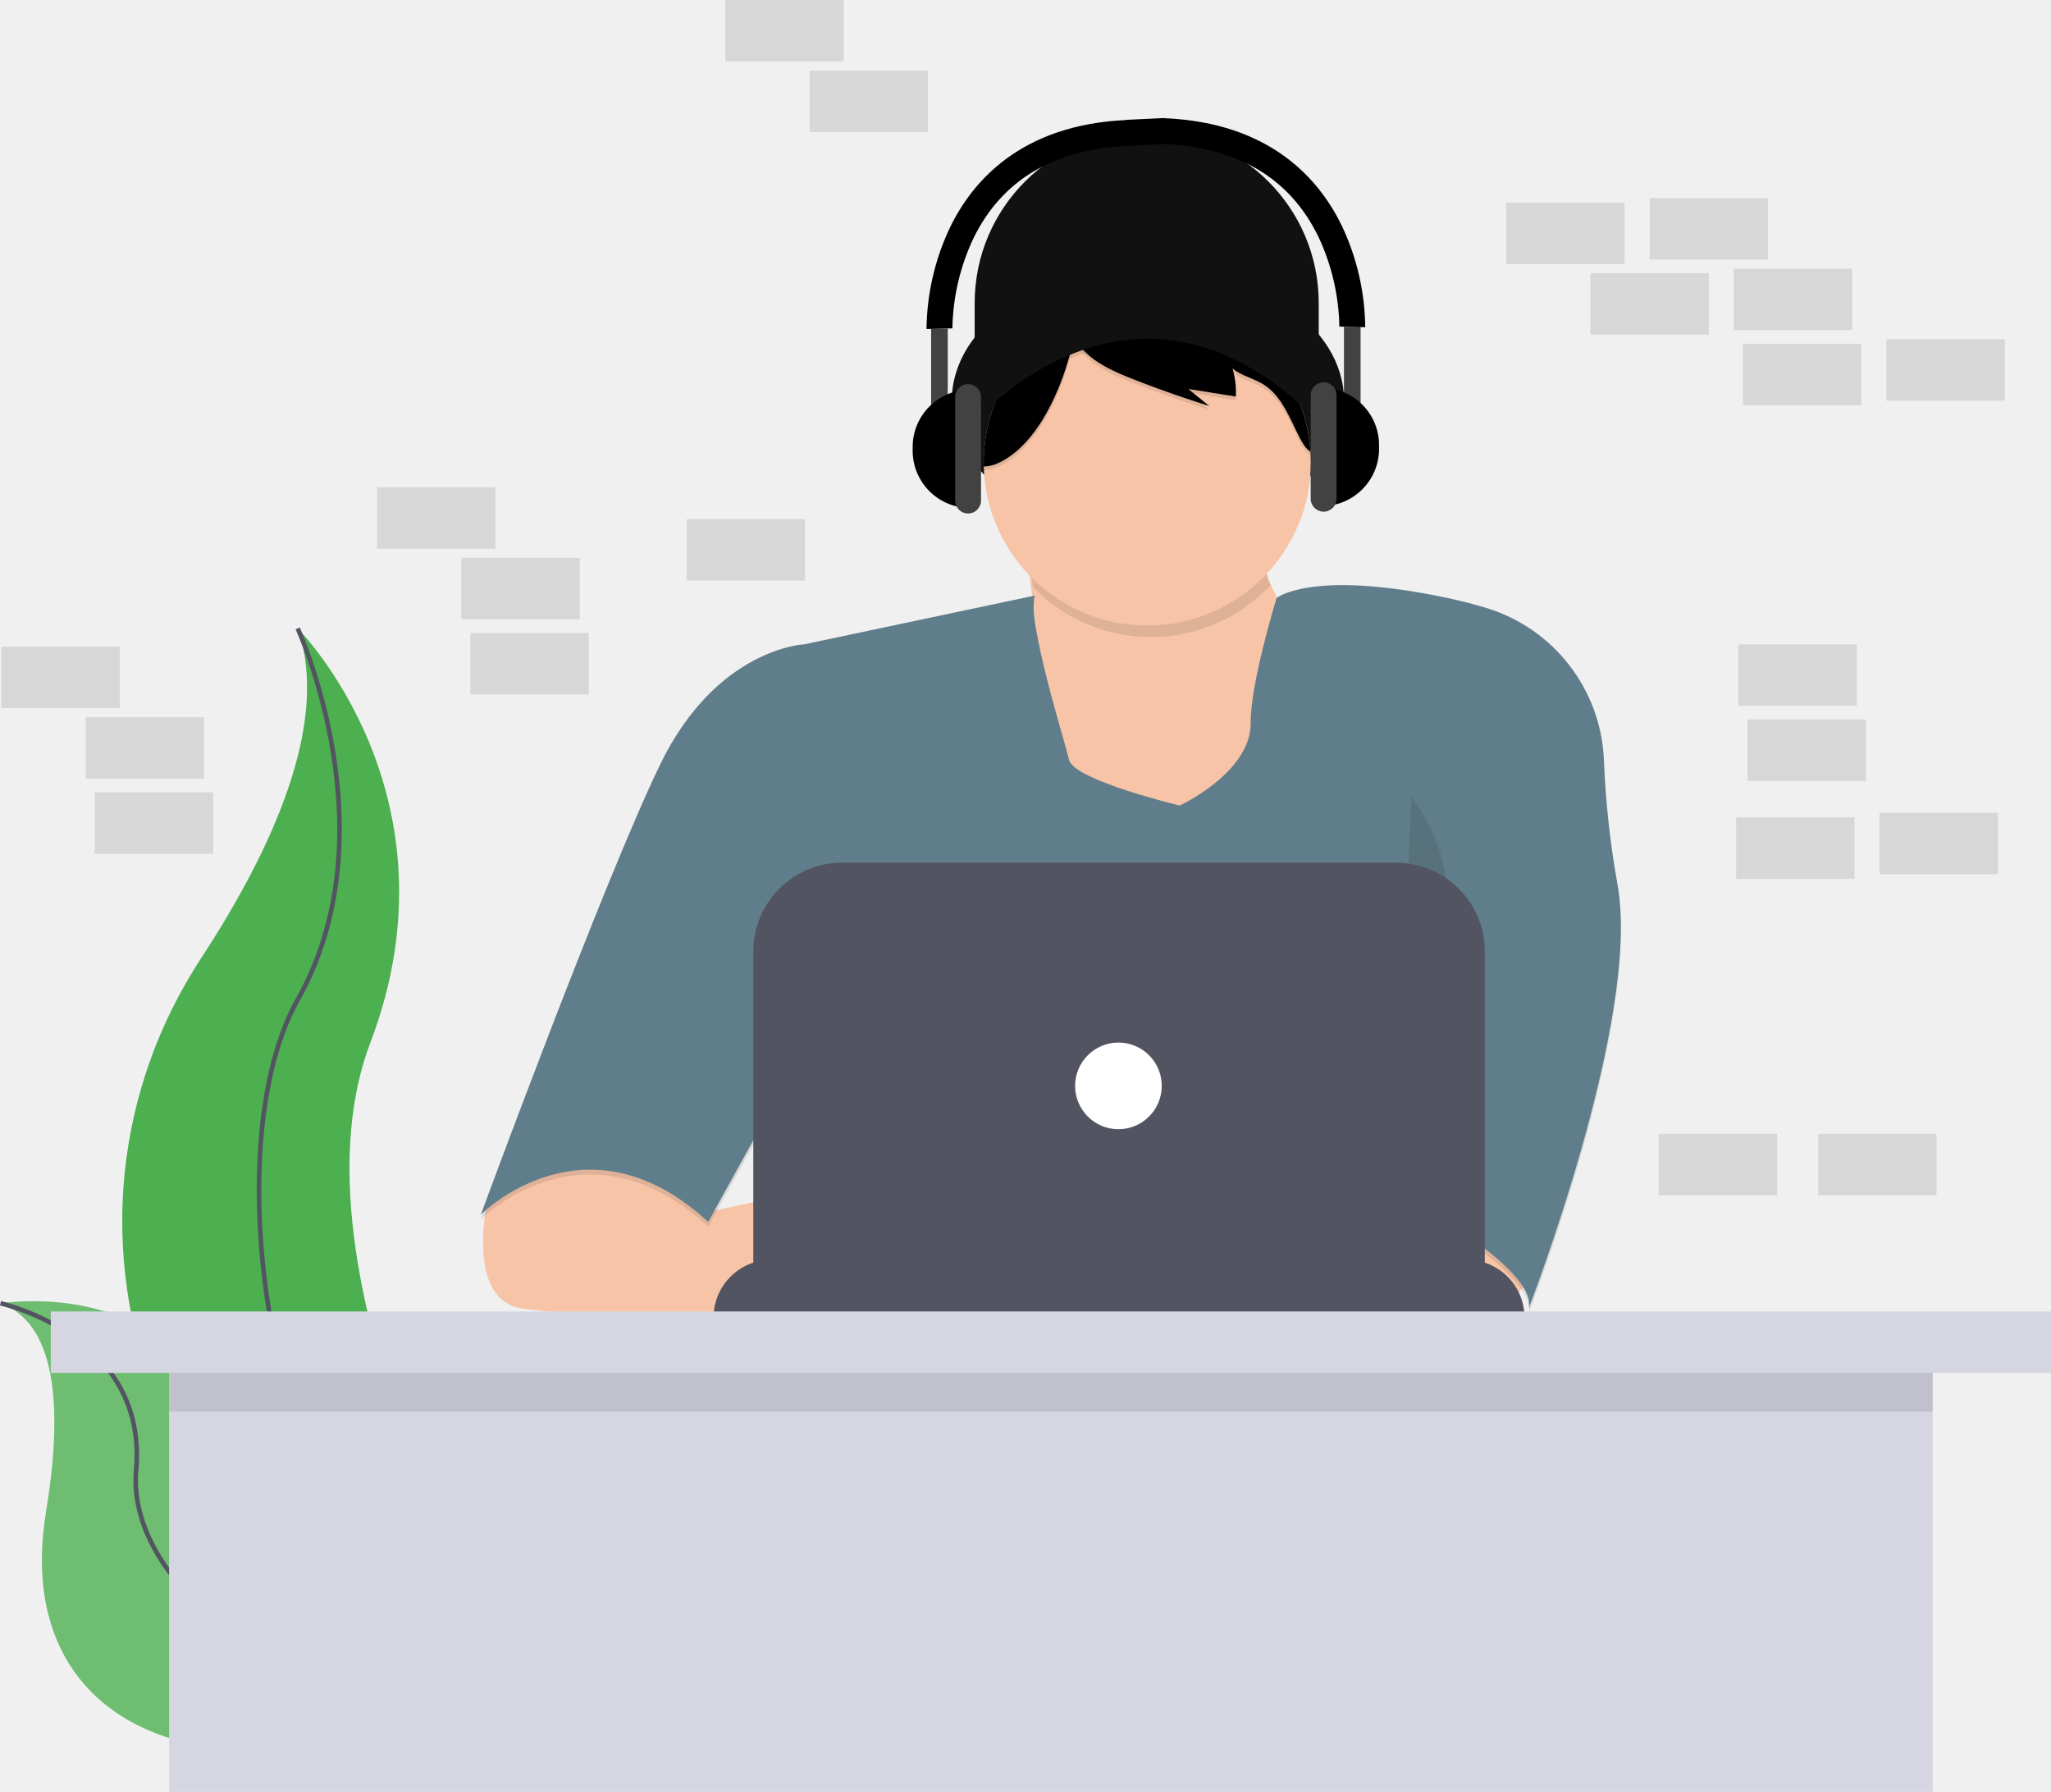
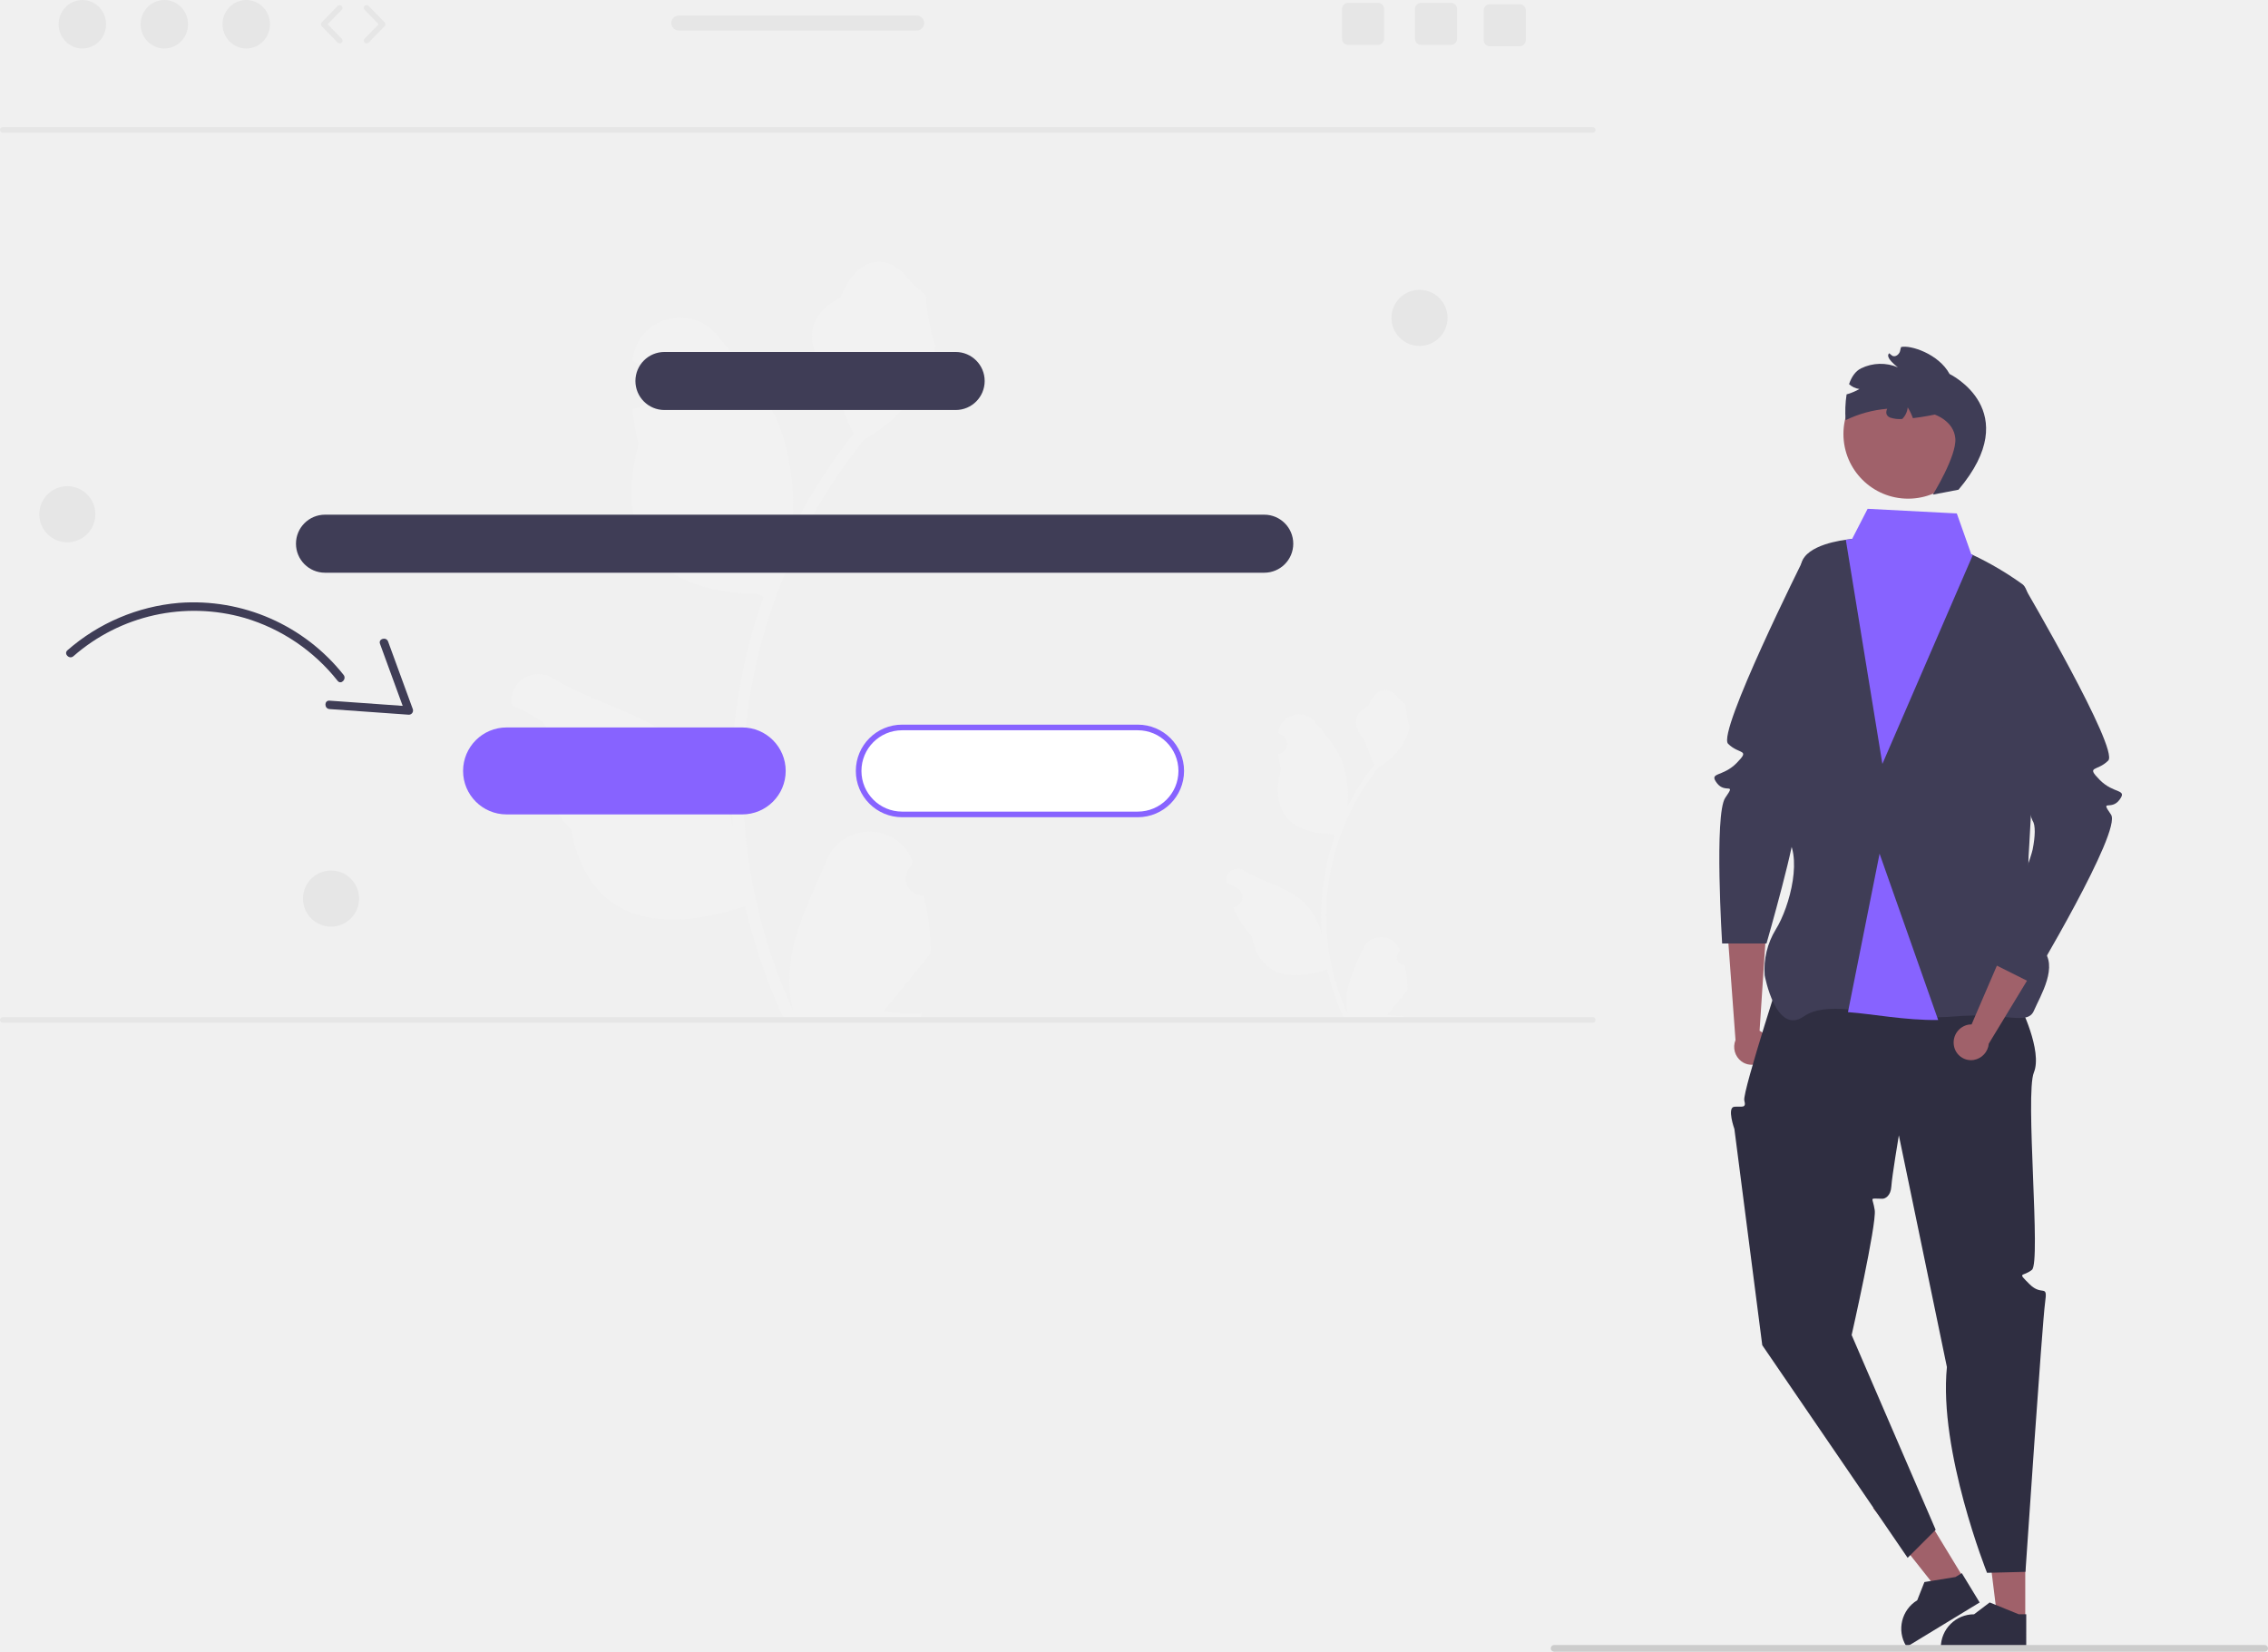
- <svg xmlns="http://www.w3.org/2000/svg" id="6088ba52-b752-42bb-ac91-0a74df332082" data-name="Layer 1" viewBox="0 0 900.94 787">
-   <defs>
-     <linearGradient id="33dd52eb-d837-4874-aadb-63a17bd6edfc" x1="611.05" y1="646" x2="611.05" y2="103.5" gradientUnits="userSpaceOnUse">
-       <stop offset="0" stop-color="gray" stop-opacity="0.25" />
-       <stop offset="0.54" stop-color="gray" stop-opacity="0.12" />
-       <stop offset="1" stop-color="gray" stop-opacity="0.1" />
-     </linearGradient>
-   </defs>
-   <rect x="763.63" y="283" width="52" height="27" fill="#757575" opacity="0.2" />
-   <rect x="767.63" y="316" width="52" height="27" fill="#757575" opacity="0.2" />
-   <rect x="724.63" y="87" width="52" height="27" fill="#757575" opacity="0.2" />
-   <rect x="761.63" y="118" width="52" height="27" fill="#757575" opacity="0.2" />
-   <rect x="661.63" y="89" width="52" height="27" fill="#757575" opacity="0.2" />
-   <rect x="828.63" y="149" width="52" height="27" fill="#757575" opacity="0.2" />
-   <rect x="765.63" y="151" width="52" height="27" fill="#757575" opacity="0.2" />
-   <rect x="698.63" y="120" width="52" height="27" fill="#757575" opacity="0.2" />
-   <rect x="825.63" y="357" width="52" height="27" fill="#757575" opacity="0.2" />
-   <rect x="762.63" y="359" width="52" height="27" fill="#757575" opacity="0.2" />
-   <path d="M280.17,332.5s73.29,73.29,31.92,182S383,804.14,383,804.14s-1.2-.18-3.43-.57C229.05,777,154.26,604.85,238,477,269.08,429.41,294.62,373.64,280.17,332.5Z" transform="translate(-149.42 -56.5)" fill="#4caf50" />
-   <path d="M280.17,332.5s41.37,89.84,0,163.12-7.09,279,102.84,308.52" transform="translate(-149.42 -56.5)" fill="none" stroke="#535461" stroke-miterlimit="10" stroke-width="2" />
-   <path d="M149.63,628.92s83.63-13.32,91.25,61.63S401.7,775.89,401.7,775.89s-1,.68-2.87,1.91c-126.49,83-247.4,52.89-229.17-57.36C176.43,679.45,175.87,638.28,149.63,628.92Z" transform="translate(-149.42 -56.5)" fill="#4caf50" />
-   <path d="M149.63,628.92s83.63-13.32,91.25,61.63S401.7,775.89,401.7,775.89s-1,.68-2.87,1.91c-126.49,83-247.4,52.89-229.17-57.36C176.43,679.45,175.87,638.28,149.63,628.92Z" transform="translate(-149.42 -56.5)" fill="#f5f5f5" opacity="0.2" />
-   <path d="M149.63,628.92s64.91,14.25,59.58,73.27S305.61,832,401.7,775.89" transform="translate(-149.42 -56.5)" fill="none" stroke="#535461" stroke-miterlimit="10" stroke-width="2" />
-   <rect x="0.63" y="284" width="52" height="27" fill="#757575" opacity="0.2" />
-   <rect x="37.63" y="315" width="52" height="27" fill="#757575" opacity="0.2" />
-   <rect x="318.63" width="52" height="27" fill="#757575" opacity="0.2" />
-   <rect x="728.63" y="498" width="52" height="27" fill="#757575" opacity="0.2" />
-   <rect x="41.63" y="348" width="52" height="27" fill="#757575" opacity="0.2" />
-   <rect x="355.63" y="31" width="52" height="27" fill="#757575" opacity="0.2" />
-   <rect x="165.63" y="214" width="52" height="27" fill="#757575" opacity="0.2" />
-   <rect x="202.63" y="245" width="52" height="27" fill="#757575" opacity="0.2" />
-   <rect x="301.63" y="228" width="52" height="27" fill="#757575" opacity="0.2" />
-   <rect x="206.63" y="278" width="52" height="27" fill="#757575" opacity="0.2" />
-   <rect x="798.63" y="498" width="52" height="27" fill="#757575" opacity="0.2" />
-   <path d="M503.71,57.57h0a75.57,75.57,0,0,1,75.57,75.57v32.24a0,0,0,0,1,0,0H428.14a0,0,0,0,1,0,0V133.14A75.57,75.57,0,0,1,503.71,57.57Z" fill="#111111" />
-   <ellipse cx="504.24" cy="175.95" rx="86.14" ry="59.19" fill="#111111" />
-   <path d="M598.44,289.79s18,94.07,0,119.44,55,35.41,55,35.41L729,417.16l10.57-67.65s-46-25.9-36.47-78.22Z" transform="translate(-149.42 -56.5)" fill="#f7c4a7" />
-   <path d="M821.46,606.89s4.76,20.61-21.14,24.31a146.45,146.45,0,0,1-46.08-.55l-5.71-51.77h60.25Z" transform="translate(-149.42 -56.5)" fill="#f7c4a7" />
-   <path d="M364.12,580.51S352.68,627,378.58,631.2s121,4.23,121,4.23v-55l-43.06,9.2L416.1,550.87Z" transform="translate(-149.42 -56.5)" fill="#f7c4a7" />
-   <path d="M604,320.18l-101.21,21.4s-38.58,1.59-63.42,52.85-78.75,197.66-78.75,197.66,46-46.51,99.89,3.17l35.94-65-7.93,103.06H767V584.69s58.13,31.18,53.91,48.62c0,0,49.75-128.18,39-186.43a396.18,396.18,0,0,1-5.94-54.5h0a73,73,0,0,0-51.38-66.67c-5.24-1.61-11-3.12-17.4-4.47-59.72-12.68-75,0-75,0s-11.57,37.64-11.36,54.7c.26,21.93-31.18,36.47-31.18,36.47s-46.51-11.1-48.62-20.08S600.28,330.75,604,320.18Z" transform="translate(-149.42 -56.5)" opacity="0.1" />
-   <path d="M604,318.07l-101.21,21.4s-38.58,1.59-63.42,52.85S360.61,590,360.61,590s46-46.51,99.89,3.17l35.94-65L488.51,631.2H767V582.58s58.13,31.18,53.91,48.62c0,0,49.75-128.18,39-186.43a396.18,396.18,0,0,1-5.94-54.5h0a73,73,0,0,0-51.38-66.67c-5.24-1.61-11-3.12-17.4-4.47-59.72-12.68-75,0-75,0s-11.57,37.64-11.36,54.7c.26,21.93-31.18,36.47-31.18,36.47s-46.51-11.1-48.62-20.08S600.28,328.64,604,318.07Z" transform="translate(-149.42 -56.5)" fill="#607d8b" />
-   <path d="M707.42,313.58a71.53,71.53,0,0,1-2.76-37.52L600,294.55s1.51,7.91,3.22,19.76a71.86,71.86,0,0,0,104.18-.73Z" transform="translate(-149.42 -56.5)" opacity="0.1" />
-   <path d="M725.27,259.67a71.88,71.88,0,0,1-143.73,1.74c0-.58,0-1.16,0-1.74a71.89,71.89,0,0,1,40.29-64.59q3.23-1.58,6.64-2.84a72.39,72.39,0,0,1,37-3.44h0a71.82,71.82,0,0,1,59.61,66.1Q725.27,257.27,725.27,259.67Z" transform="translate(-149.42 -56.5)" fill="#f7c4a7" />
-   <g opacity="0.1">
-     <path d="M628.36,193.93l.1-.06q-3.41,1.26-6.64,2.84a71.89,71.89,0,0,0-40.29,64.59c0,.58,0,1.16,0,1.74a16,16,0,0,0,6.45-1.55c17.52-8.18,28-33.2,32.16-50.65C621.64,204.59,623.05,197.55,628.36,193.93Z" transform="translate(-149.42 -56.5)" />
-     <path d="M683.37,195.94a71.28,71.28,0,0,0-17.87-5.51,23.06,23.06,0,0,1,12.83,8.06,32.86,32.86,0,0,1,3.93,7,72.07,72.07,0,0,0-60.45,1.25c4.51,9.89,18.5,15.28,27.84,18.89q15.34,5.92,31,10.83l-9.24-7.5,20.87,3.32a36.15,36.15,0,0,0-1.46-12.3c4,3.22,9.3,4.3,13.64,7,8.13,5.13,11.52,15,15.95,23.55,1.17,2.26,2.55,4.57,4.66,6A71.91,71.91,0,0,0,683.37,195.94Z" transform="translate(-149.42 -56.5)" />
-   </g>
-   <path d="M628.36,192.3l.1-.06q-3.41,1.26-6.64,2.84a71.89,71.89,0,0,0-40.29,64.59c0,.58,0,1.16,0,1.74a16,16,0,0,0,6.45-1.55c17.52-8.18,28-33.2,32.16-50.65C621.64,203,623.05,195.93,628.36,192.3Z" transform="translate(-149.42 -56.5)" fill="#000" />
-   <path d="M683.37,194.32a71.28,71.28,0,0,0-17.87-5.51,23.06,23.06,0,0,1,12.83,8.06,32.86,32.86,0,0,1,3.93,7,72.07,72.07,0,0,0-60.45,1.25c4.51,9.89,18.5,15.28,27.84,18.89q15.34,5.92,31,10.83l-9.24-7.5,20.87,3.32a36.15,36.15,0,0,0-1.46-12.3c4,3.22,9.3,4.3,13.64,7,8.13,5.13,11.52,15,15.95,23.55,1.17,2.26,2.55,4.57,4.66,6A71.91,71.91,0,0,0,683.37,194.32Z" transform="translate(-149.42 -56.5)" fill="#000" />
-   <path d="M573.33,247.82s74-92,159.61,0l-7.4-20.61s-40.17-58.66-68.7-46-56.55,21.67-56.55,21.67Z" transform="translate(-149.42 -56.5)" opacity="0.1" />
-   <path d="M573.33,246.19s74-92,159.61,0l-7.4-20.61s-40.17-58.66-68.7-46-56.55,21.67-56.55,21.67Z" transform="translate(-149.42 -56.5)" fill="#111111" />
-   <path d="M512.55,444.38s-15.85,42.28,6.34,80.33-19.55,53.91-19.55,53.91" transform="translate(-149.42 -56.5)" opacity="0.1" />
-   <path d="M769.4,406.33s27.48,34.88,9.51,66.06S762,578.62,762,578.62" transform="translate(-149.42 -56.5)" opacity="0.1" />
-   <path d="M338.82,553.3H644.29a25.37,25.37,0,0,1,25.37,25.37v0a0,0,0,0,1,0,0H313.46a0,0,0,0,1,0,0v0A25.37,25.37,0,0,1,338.82,553.3Z" fill="#535461" />
-   <path d="M369.9,378.89H613.22a39,39,0,0,1,39,39V559.11a0,0,0,0,1,0,0H330.9a0,0,0,0,1,0,0V417.89A39,39,0,0,1,369.9,378.89Z" fill="#535461" />
-   <circle cx="491.29" cy="476.93" r="19.03" fill="#fff" />
-   <path d="M577.56,204.7s72.72-72.68,151.15-1.33" transform="translate(-149.42 -56.5)" fill="none" stroke="#000" stroke-miterlimit="10" opacity="0.1" />
-   <rect x="590.36" y="143.57" width="7.3" height="41.39" fill="#424242" />
-   <path d="M580.62,170.35h0a25.16,25.16,0,0,1,25.16,25.16v1.62a25.16,25.16,0,0,1-25.16,25.16h0a0,0,0,0,1,0,0V170.35a0,0,0,0,1,0,0Z" fill="#000" />
-   <rect x="575.75" y="167.92" width="11.36" height="56.81" rx="5.68" ry="5.68" fill="#424242" />
-   <rect x="558.44" y="200.88" width="7.3" height="41.39" transform="translate(974.76 386.65) rotate(-180)" fill="#424242" />
-   <path d="M550.32,227.66h0a25.16,25.16,0,0,1,25.16,25.16v1.62a25.16,25.16,0,0,1-25.16,25.16h0a0,0,0,0,1,0,0V227.66A0,0,0,0,1,550.32,227.66Z" transform="translate(976.38 450.76) rotate(180)" fill="#000" />
-   <rect x="568.99" y="225.23" width="11.36" height="56.81" rx="5.68" ry="5.68" transform="translate(999.92 450.76) rotate(-180)" fill="#424242" />
-   <path d="M738.92,155.83c-9.89-20.56-31.43-45.42-77.86-47.41v-.06l-.56,0h0l-16.45.78v.08c-46.12,2.12-67.56,26.89-77.42,47.38A106.59,106.59,0,0,0,556.41,201l5.68-.14,5.68-.13A96.65,96.65,0,0,1,577,161.21c12.52-25.72,35.56-39.39,68.47-40.66h0l14.55-.81h0C692.95,121,716,134.69,728.51,160.4a96.65,96.65,0,0,1,9.25,39.54l5.68.13,5.68.14A106.59,106.59,0,0,0,738.92,155.83Z" transform="translate(-149.42 -56.5)" fill="#000" />
-   <rect x="74.28" y="579" width="774.71" height="208" fill="#d6d6e3" />
-   <rect x="74.28" y="593" width="774.71" height="27" opacity="0.1" />
-   <rect x="22.31" y="576" width="878.63" height="27" fill="#d6d6e3" />
+ <svg xmlns="http://www.w3.org/2000/svg" data-name="Layer 1" width="808.457" height="588.766" viewBox="0 0 808.457 588.766">
+   <path d="M525.068,474.862a6.146,6.146,0,0,1-4.454-10.653c.155-.616.266-1.058.421-1.674q-.083-.201-.167-.402c-5.658-13.492-24.835-13.399-30.445.113-4.979,11.993-11.319,24.006-12.88,36.686a48.827,48.827,0,0,0,.857,16.793,195.758,195.758,0,0,1-17.807-81.304,188.945,188.945,0,0,1,1.172-21.078q.971-8.606,2.694-17.09a198.026,198.026,0,0,1,39.27-83.928,52.7,52.7,0,0,0,21.918-22.74,40.199,40.199,0,0,0,3.656-10.985c-1.067.14-4.023-16.111-3.219-17.108-1.487-2.256-4.148-3.378-5.772-5.58-8.077-10.951-19.205-9.039-25.014,5.842-12.41,6.263-12.53,16.651-4.915,26.641,4.844,6.356,5.51,14.956,9.761,21.76-.437.56-.892,1.102-1.329,1.662a199.304,199.304,0,0,0-20.802,32.956c1.652-12.908-.787-28.459-4.946-38.483-4.735-11.422-13.609-21.041-21.424-30.915-9.387-11.86-28.636-6.684-30.289,8.35q-.024.218-.047.437,1.741.982,3.409,2.085a8.337,8.337,0,0,1-3.361,15.171l-.17.026a82.948,82.948,0,0,0,2.187,12.402c-10.025,38.771,11.619,52.892,42.524,53.527.682.35,1.347.7,2.029,1.032a203.431,203.431,0,0,0-10.95,51.532,192.948,192.948,0,0,0,.14,31.154q-.026-.184-.053-.367a50.985,50.985,0,0,0-17.405-29.44c-13.394-11.003-32.317-15.054-46.767-23.898-6.956-4.257-15.869,1.244-14.655,9.309q.029.193.059.386a55.997,55.997,0,0,1,6.28,3.026q1.741.982,3.409,2.085a8.337,8.337,0,0,1-3.361,15.171l-.17.026c-.122.018-.227.035-.35.053a83.021,83.021,0,0,0,15.271,23.912c6.269,33.846,33.193,37.057,61.993,27.201h.018a203.37,203.37,0,0,0,13.662,39.883h48.803c.175-.542.332-1.102.49-1.644a55.451,55.451,0,0,1-13.504-.804c3.621-4.443,7.242-8.921,10.863-13.364a3.034,3.034,0,0,0,.227-.262c1.837-2.274,3.691-4.53,5.528-6.804l.001-.003a81.222,81.222,0,0,0-2.38-20.691Z" transform="translate(-195.7715 -155.617)" fill="#f2f2f2" />
+   <path d="M696.467,499.549a2.664,2.664,0,0,1-1.931-4.617l.183-.726q-.036-.087-.073-.174a7.154,7.154,0,0,0-13.197.049c-2.158,5.198-4.906,10.406-5.583,15.902a21.165,21.165,0,0,0,.372,7.279,84.853,84.853,0,0,1-7.719-35.242,81.899,81.899,0,0,1,.508-9.137q.421-3.731,1.168-7.408a85.836,85.836,0,0,1,17.022-36.379,22.843,22.843,0,0,0,9.501-9.857,17.425,17.425,0,0,0,1.585-4.762c-.463.061-1.744-6.983-1.395-7.415-.645-.978-1.798-1.464-2.502-2.419-3.501-4.747-8.325-3.918-10.843,2.532-5.379,2.715-5.431,7.217-2.131,11.548,2.1,2.755,2.388,6.483,4.231,9.432-.19.243-.387.478-.576.72a86.39,86.39,0,0,0-9.017,14.285,35.913,35.913,0,0,0-2.144-16.681c-2.052-4.951-5.899-9.12-9.286-13.4-4.069-5.141-12.412-2.897-13.129,3.62q-.01.095-.02.189.755.426,1.478.904a3.614,3.614,0,0,1-1.457,6.576l-.074.011a35.955,35.955,0,0,0,.948,5.376c-4.346,16.806,5.036,22.927,18.432,23.202.296.152.584.303.88.447A88.179,88.179,0,0,0,666.95,475.741a83.636,83.636,0,0,0,.061,13.504l-.023-.159a22.1,22.1,0,0,0-7.544-12.761c-5.806-4.769-14.008-6.525-20.272-10.359A4.148,4.148,0,0,0,632.82,470.001q.013.084.026.167a24.272,24.272,0,0,1,2.722,1.312q.755.426,1.478.904a3.614,3.614,0,0,1-1.457,6.576l-.074.011c-.053.008-.099.015-.152.023a35.986,35.986,0,0,0,6.619,10.365c2.717,14.671,14.388,16.063,26.871,11.79h.008a88.153,88.153,0,0,0,5.922,17.287H695.937c.076-.235.144-.478.212-.713a24.036,24.036,0,0,1-5.854-.349c1.57-1.926,3.139-3.867,4.709-5.793a1.315,1.315,0,0,0,.099-.114c.796-.986,1.6-1.964,2.396-2.949l0-.001a35.206,35.206,0,0,0-1.032-8.969Z" transform="translate(-195.7715 -155.617)" fill="#f2f2f2" />
+   <path d="M825.274,532.5a6.48,6.48,0,0,0-1.401-8.929,6.217,6.217,0,0,0-.879-.533l2.905-44.116-14.78,2.562,3.295,44.882a6.462,6.462,0,0,0,2.117,7.6,6.184,6.184,0,0,0,8.645-1.328Q825.226,532.57,825.274,532.5Z" transform="translate(-195.7715 -155.617)" fill="#a0616a" />
+   <polygon points="721.93 577.344 712.029 577.343 707.319 539.153 721.932 539.154 721.93 577.344" fill="#a0616a" />
+   <path d="M918.05,743.29l-30.447-.001v-.385A11.851,11.851,0,0,1,899.454,731.053h.001l5.562-4.219,10.377,4.22,2.658 0Z" transform="translate(-195.7715 -155.617)" fill="#2f2e41" />
+   <polygon points="700.003 562.585 691.544 567.73 667.673 537.549 680.158 529.956 700.003 562.585" fill="#a0616a" />
+   <path d="M901.44,726.845,875.427,742.667l-.2-.329A11.851,11.851,0,0,1,879.193,726.055l.001-0,2.559-6.495,11.058-1.787,2.271-1.381Z" transform="translate(-195.7715 -155.617)" fill="#2f2e41" />
+   <path d="M763.502,202.928H196.771a1,1,0,0,1,0-2H763.502a1,1,0,0,1,0,2Z" transform="translate(-195.7715 -155.617)" fill="#e6e6e6" />
+   <path d="M646.427,339.084h-334.808a10.344,10.344,0,0,0,0,20.688h334.808a10.344,10.344,0,1,0,0-20.688Z" transform="translate(-195.7715 -155.617)" fill="#3f3d56" />
+   <path d="M536.427,281.084h-103.808a10.344,10.344,0,0,0,0,20.688h103.808a10.344,10.344,0,1,0,0-20.688Z" transform="translate(-195.7715 -155.617)" fill="#3f3d56" />
+   <ellipse cx="29.355" cy="8.645" rx="8.457" ry="8.645" fill="#e6e6e6" />
+   <ellipse cx="58.569" cy="8.645" rx="8.457" ry="8.645" fill="#e6e6e6" />
+   <ellipse cx="87.782" cy="8.645" rx="8.457" ry="8.645" fill="#e6e6e6" />
+   <path d="M316.865,171.095a.997.997,0,0,1-.715-.301l-5.706-5.833a1.0 1,0,0,1,0-1.398l5.706-5.833a1,1,0,0,1,1.43,1.398l-5.022,5.133,5.022,5.134a1,1,0,0,1-.715,1.699Z" transform="translate(-195.7715 -155.617)" fill="#e6e6e6" />
+   <path d="M326.454,171.095a1,1,0,0,1-.715-1.699l5.021-5.134-5.021-5.133a1,1,0,1,1,1.43-1.398l5.706,5.833a1.0 1,0,0,1,0,1.398l-5.706,5.833A.997.997,0,0,1,326.454,171.095Z" transform="translate(-195.7715 -155.617)" fill="#e6e6e6" />
+   <path d="M712.963,156.618h-10.61a2.189,2.189,0,0,0-2.19,2.19v10.62a2.189,2.189,0,0,0,2.19,2.19h10.61a2.198,2.198,0,0,0,2.2-2.19v-10.62A2.198,2.198,0,0,0,712.963,156.618Z" transform="translate(-195.7715 -155.617)" fill="#e6e6e6" />
+   <path d="M686.963,156.618h-10.61a2.189,2.189,0,0,0-2.19,2.19v10.62a2.189,2.189,0,0,0,2.19,2.19h10.61a2.198,2.198,0,0,0,2.2-2.19v-10.62A2.198,2.198,0,0,0,686.963,156.618Z" transform="translate(-195.7715 -155.617)" fill="#e6e6e6" />
+   <path d="M737.463,157.118h-10.61a2.189,2.189,0,0,0-2.19,2.19v10.62a2.189,2.189,0,0,0,2.19,2.19h10.61a2.198,2.198,0,0,0,2.2-2.19v-10.62A2.198,2.198,0,0,0,737.463,157.118Z" transform="translate(-195.7715 -155.617)" fill="#e6e6e6" />
+   <path d="M522.542,161.158h-84.81a2.67,2.67,0,1,0,0,5.34h84.81a2.67,2.67,0,0,0,0-5.34Z" transform="translate(-195.7715 -155.617)" fill="#e6e6e6" />
+   <path d="M460.342,414.928h-84a15.5,15.5,0,0,0,0,31h84a15.5,15.5,0,0,0,0-31Z" transform="translate(-195.7715 -155.617)" fill="#8763ff" />
+   <path d="M601.342,414.928h-84a15.5,15.5,0,1,0,0,31h84a15.5,15.5,0,0,0,0-31Z" transform="translate(-195.7715 -155.617)" fill="#fff" />
+   <path d="M601.342,446.928h-84a16.5,16.5,0,0,1,0-33h84a16.5,16.5,0,0,1,0,33Zm-84-31a14.5,14.5,0,0,0,0,29h84a14.5,14.5,0,0,0,0-29Z" transform="translate(-195.7715 -155.617)" fill="#8763ff" />
+   <path d="M763.502,520.187H196.771a1,1,0,0,1,0-2H763.502a1,1,0,0,1,0,2Z" transform="translate(-195.7715 -155.617)" fill="#e6e6e6" />
+   <circle cx="24" cy="183.311" r="10" fill="#e6e6e6" />
+   <circle cx="506" cy="113.311" r="10" fill="#e6e6e6" />
+   <circle cx="118" cy="320.311" r="10" fill="#e6e6e6" />
+   <path d="M219.818,387.412a69.254,69.254,0,0,1,39.731-16.885,68.3,68.3,0,0,1,58.697,25.664c1.182,1.5-.927,3.638-2.121,2.121A66.183,66.183,0,0,0,283.028,375.902a65.314,65.314,0,0,0-61.088,13.631c-1.444,1.271-3.574-.843-2.121-2.121Z" transform="translate(-195.7715 -155.617)" fill="#3f3d56" />
+   <path d="M334.115,384.308l8.843,24.184a1.508,1.508,0,0,1-1.446,1.899l-28.29-2.016c-1.915-.136-1.93-3.138,0-3l28.29,2.016-1.446,1.899-8.843-24.184c-.664-1.816,2.234-2.599,2.893-.798Z" transform="translate(-195.7715 -155.617)" fill="#3f3d56" />
+   <path d="M915.771,513.928s8.184,16.262,5,24,2.612,67.683-.694,70.342-5.433.531-.87,5.095,6.564-.436,5.564,6.564-7,96-7,96l-13.694.342s-17.306-43.342-14.306-73.342l-17.13-82.618s-2.469,14.72-2.669,18.169-2.2,4.449-3.2,4.449c-5.005,0-3.465-.89-2.732,4.055s-8.226,44.525-8.226,44.525l29.958,69.42-10,10-51.82-75.798-9.935-77.06s-2.755-7.732,0-7.937,4.314.669,3.534-2.268,15.22-51.937,15.22-51.937Z" transform="translate(-195.7715 -155.617)" fill="#2f2e41" />
+   <path d="M920.771,515.928c-2.31,5.35-10.18.45-28,2-2.06.18-4.09.27-6.11.29-11.95.13-23.12-2.14-32.16-2.81-6.51-.49-11.92-.15-15.73,2.52-10,7-13.96-14.66-13.96-14.66a27.385,27.385,0,0,1,3.96-16.34c5-8,10.12-27.01,3-34s-7.88-17.99-5-21,12.34-63.2,11-73c-1.06-7.73,10.88-10.21,15.96-10.91,1.36-.19,2.23-.25,2.23-.25l11.81,2.16,17,3,13.69.26s.19.09.55.25a112.674,112.674,0,0,1,17.76,10.49c8.08,6.09,2.11,96.99,2.11,96.99s-1.11,27.07,4.89,33.01S923.081,510.578,920.771,515.928Z" transform="translate(-195.7715 -155.617)" fill="#3f3d56" />
+   <path d="M861.771,353.743l-23,1s-31,62-27,66,8.086,1.729,3.043,6.865-10.043,3.135-7.043,7.135,7-.501,3,5.249-1.124,51.935-1.124,51.935h15.818s11.182-38.799,10.244-43.492-1.062-8.704,0-10.198S861.771,353.743,861.771,353.743Z" transform="translate(-195.7715 -155.617)" fill="#3f3d56" />
+   <circle cx="680.173" cy="154.704" r="23.056" fill="#a0616a" />
+   <path d="M893.911,330.178l-9.14,1.75s8.5-13.72,8-20c-.5-6.28-7.34-8.53-7.34-8.53s-3.79.82-7.78,1.28a20.061,20.061,0,0,0-1.85-3.85,6.716,6.716,0,0,1-1.96,4.14,10.935,10.935,0,0,1-4.33-.5c-1.58-.72-1.55-1.97-1.03-3.14a41.624,41.624,0,0,0-14.82,4.07,40.899,40.899,0,0,1,.35-9.2c.22-.06.44-.13.66-.2a20.414,20.414,0,0,0,3.92-1.71,6.752,6.752,0,0,1-3.7-1.74c.84-2.46,2.18-4.59,4.29-5.63a15.815,15.815,0,0,1,13.13-.35s-4.89-3.57-3.09-5.03c.12.12.24.23.37.34.17.14.36.29.54.43,1.11.9,2.77-.37,2.99-1.73a4.585,4.585,0,0,1,.1-.51c.03-.14.07-.28.11-.41a3.394,3.394,0,0,1,.12-.34c3.33-.8,13.4,2.45,17.27,9.61C890.721,288.928,917.771,301.928,893.911,330.178Z" transform="translate(-195.7715 -155.617)" fill="#3f3d56" />
+   <path d="M892.238,528.165a6.48,6.48,0,0,1,5.31-7.314,6.216,6.216,0,0,1,1.025-.075L916.059,480.17l11.996,9.006-23.355,38.468a6.462,6.462,0,0,1-5.343,5.805,6.184,6.184,0,0,1-7.094-5.116Q892.249,528.249,892.238,528.165Z" transform="translate(-195.7715 -155.617)" fill="#a0616a" />
+   <path d="M894.271,363.743l23,1s34,58,30,62-8.086,1.729-3.043,6.865,10.043,3.135,7.043,7.135-7-.501-3,5.249-28.5,59.935-28.5,59.935l-14-7s13.624-35.799,14.562-40.492,1.062-8.704,0-10.198S894.271,363.743,894.271,363.743Z" transform="translate(-195.7715 -155.617)" fill="#3f3d56" />
+   <path d="M899.011,353.438l-32.24,74.49-13.04-79.91c1.36-.19,2.23-.25,2.23-.25l5.55-10.78,31.79,1.65,5.16,14.55S898.651,353.278,899.011,353.438Z" transform="translate(-195.7715 -155.617)" fill="#8763ff" />
+   <path d="M886.661,519.218c-11.95.13-23.12-2.14-32.16-2.81l11.27-56.48Z" transform="translate(-195.7715 -155.617)" fill="#8763ff" />
+   <path d="M748.558,743.193a1.186,1.186,0,0,0,1.19,1.19h253.29a1.19,1.19,0,0,0,0-2.38h-253.29A1.187,1.187,0,0,0,748.558,743.193Z" transform="translate(-195.7715 -155.617)" fill="#ccc" />
</svg>
